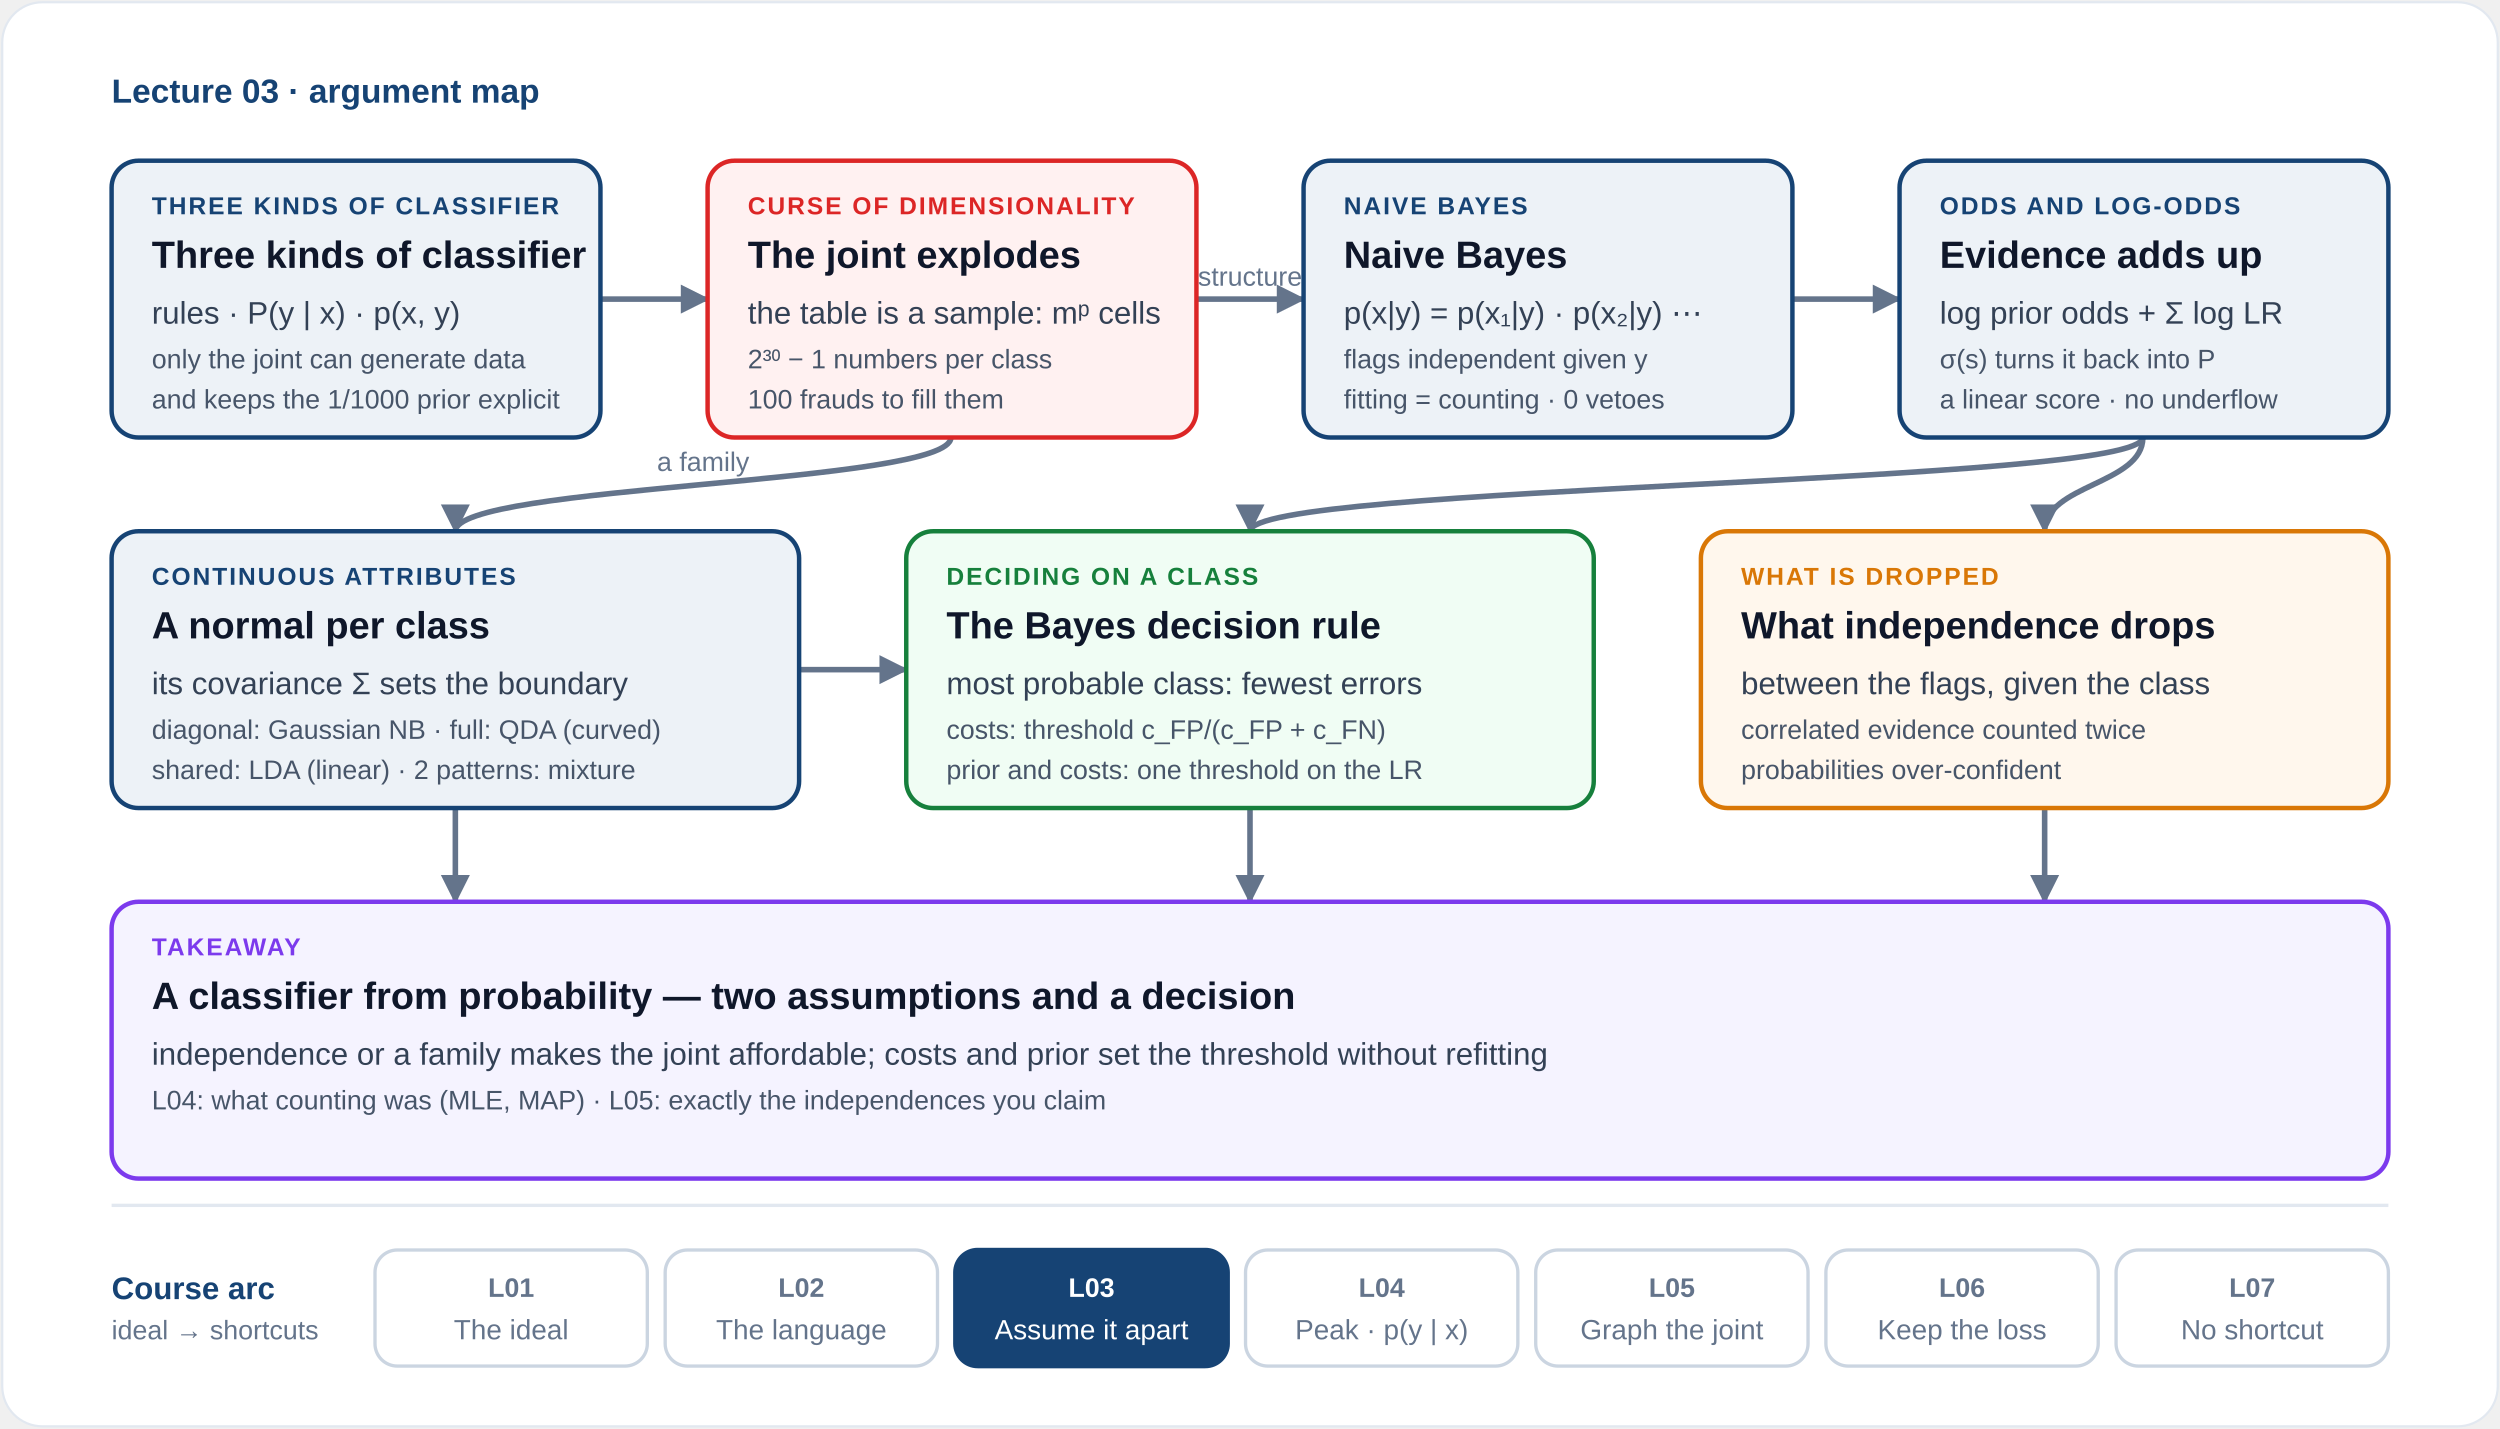
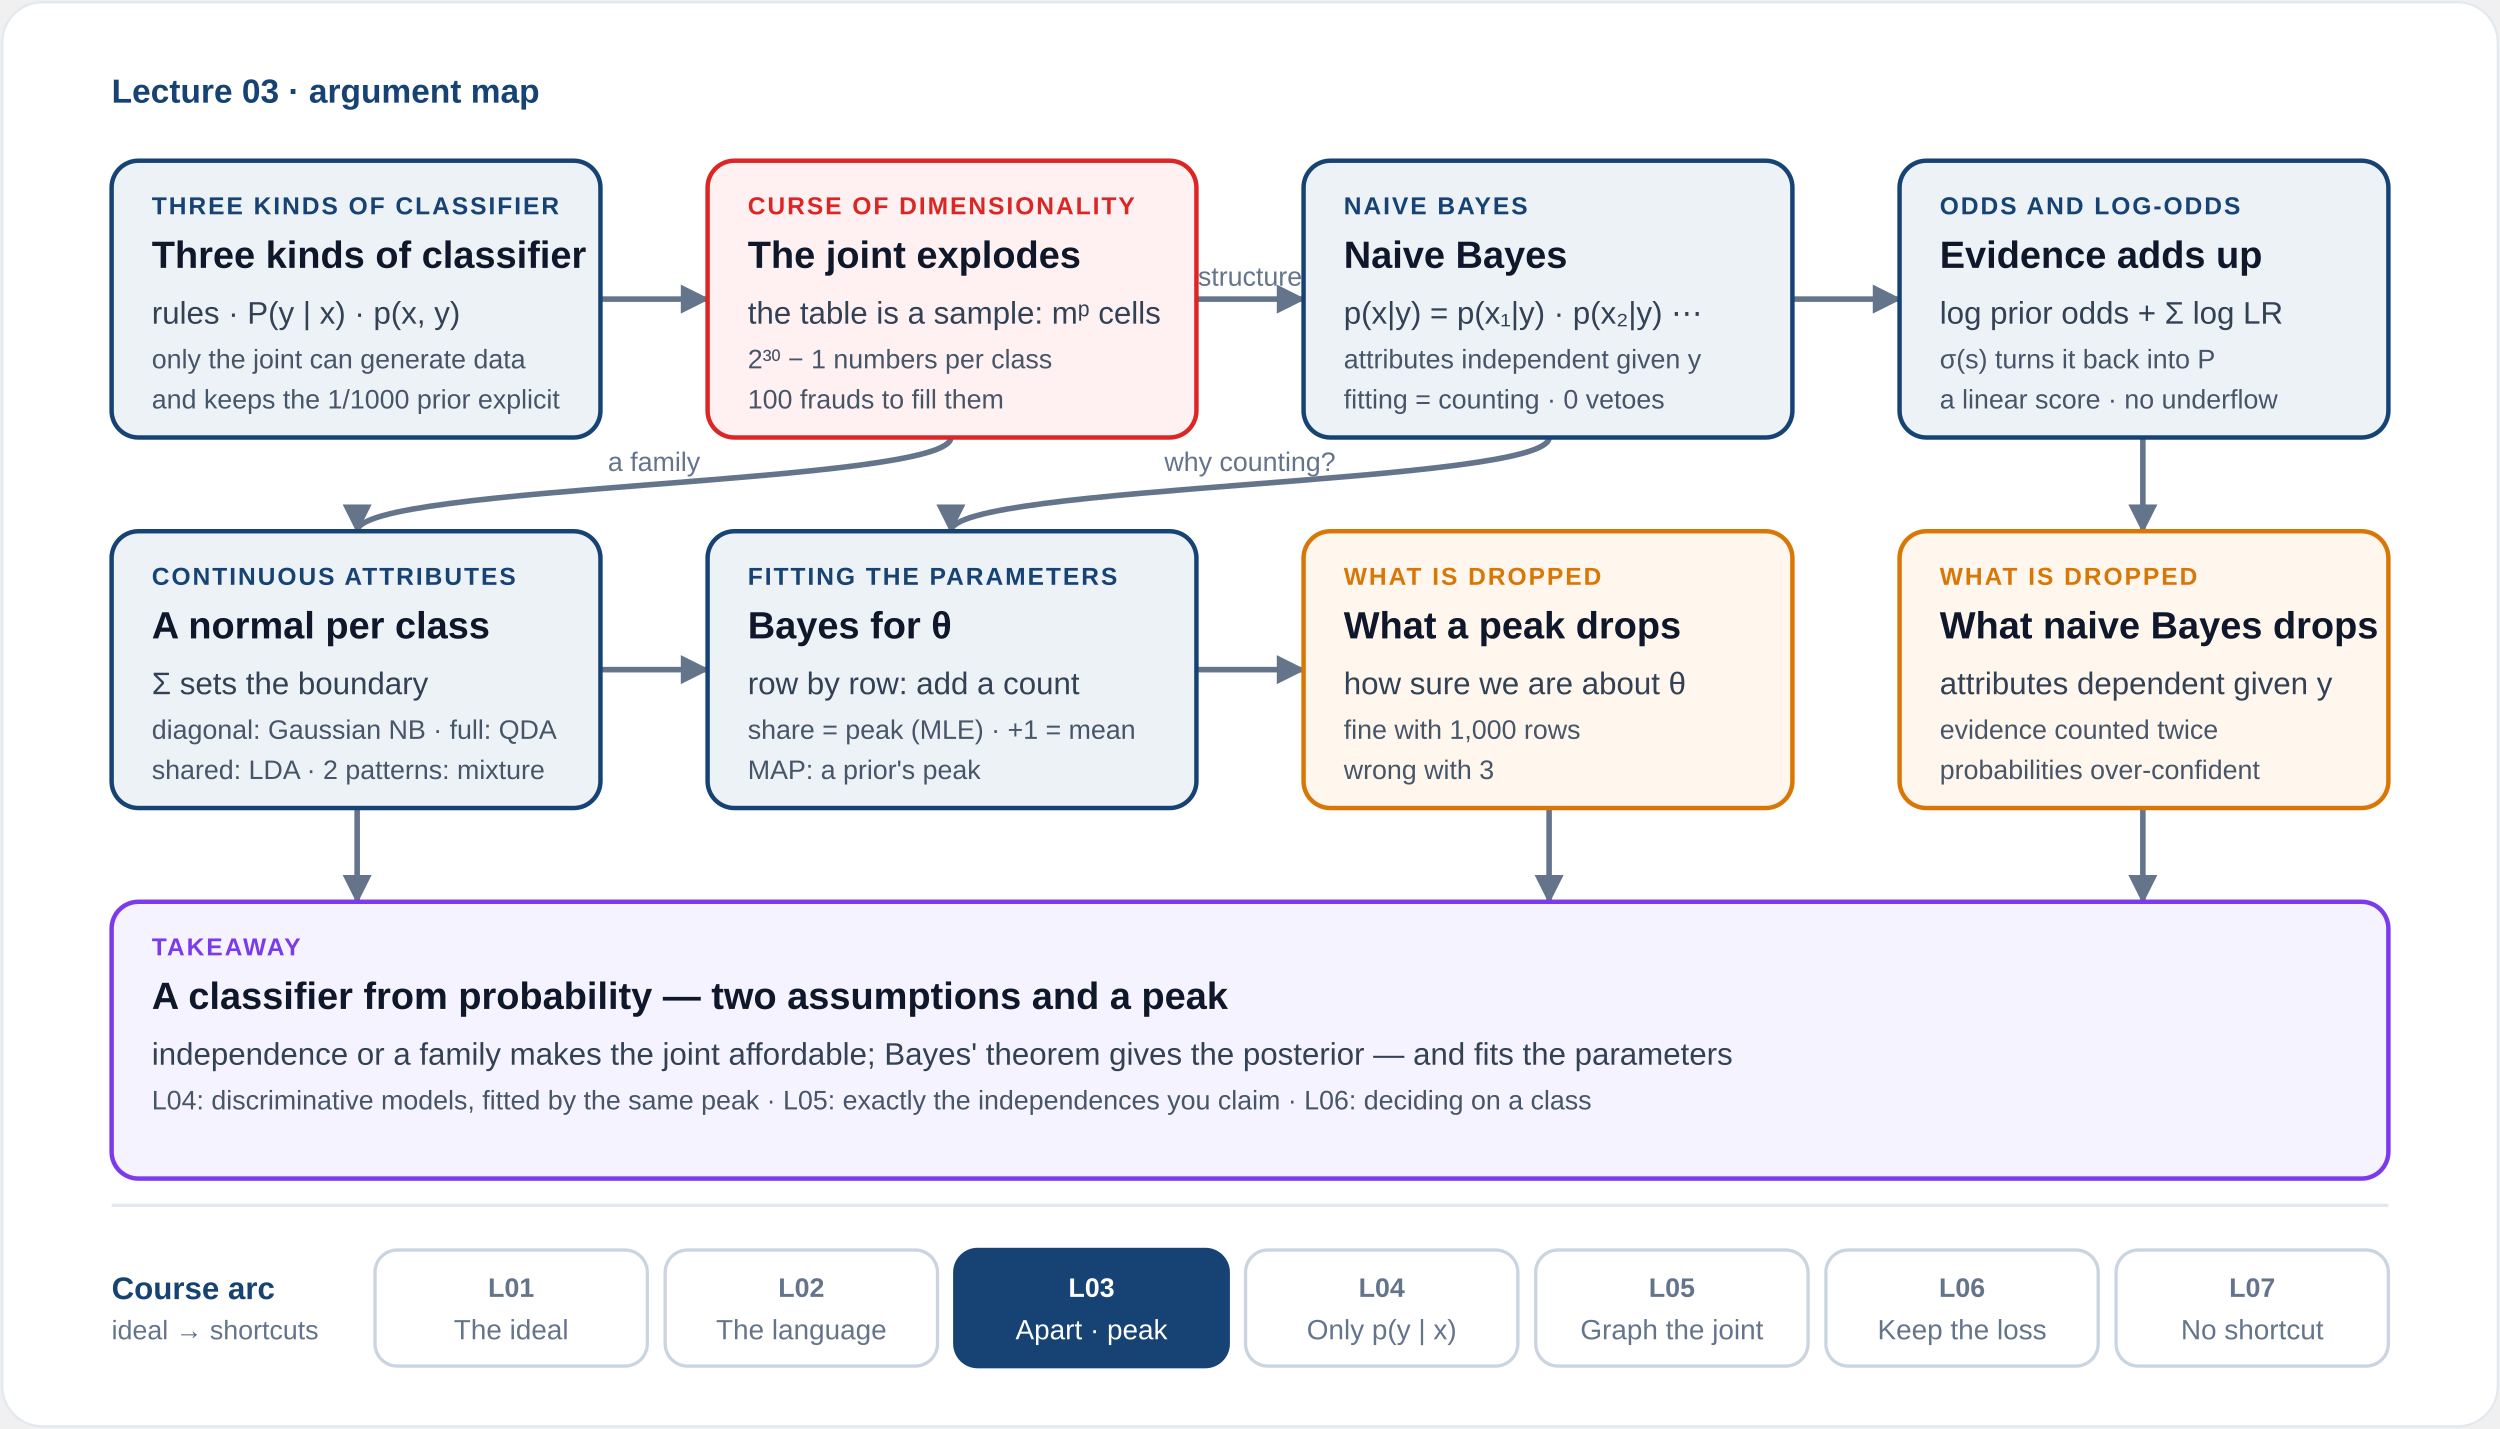
<svg xmlns="http://www.w3.org/2000/svg" viewBox="0 0 1120 640" role="img" aria-labelledby="title desc">
  <defs>
    <marker id="arrow" markerUnits="userSpaceOnUse" markerWidth="13" markerHeight="13" refX="12" refY="6.5" orient="auto">
      <path d="M0,0 L13,6.5 L0,13 Z" fill="#64748b" />
    </marker>
    <style>
      .head { font: 700 17px Arial, "Helvetica Neue", sans-serif; fill: #0f172a; }
      .text { font: 14px Arial, "Helvetica Neue", sans-serif; fill: #334155; }
      .small { font: 12px Arial, "Helvetica Neue", sans-serif; fill: #475569; }
      .tag { font: 700 11px Arial, "Helvetica Neue", sans-serif; letter-spacing: 0.08em; }
      .arclabel { font: 700 14px Arial, "Helvetica Neue", sans-serif; fill: #164374; }
      .arcsub { font: 12px Arial, "Helvetica Neue", sans-serif; fill: #64748b; }
      .arcnum { font: 700 12px Arial, "Helvetica Neue", sans-serif; }
      .arcname { font: 12.5px Arial, "Helvetica Neue", sans-serif; }
      .arrow { stroke: #64748b; stroke-width: 2.5; fill: none; marker-end: url(#arrow); }
    </style>
  </defs>
  <rect x="1" y="1" width="1118" height="638" rx="18" fill="#ffffff" stroke="#e2e8f0" />
  <text x="50" y="46" class="arclabel" style="font-size:15px">Lecture 03 · argument map</text>
  <path d="M269 134 H317" class="arrow" />
  <path d="M536 134 H584" class="arrow" />
  <text x="560" y="128" text-anchor="middle" class="arcsub">structure</text>
-   <path d="M426 196 C426 217 204 217 204 238" class="arrow" />
-   <text x="315" y="211" text-anchor="middle" class="arcsub">a family</text>
+   <path d="M426 196 C426 217 160 217 160 238" class="arrow" />
+   <text x="293" y="211" text-anchor="middle" class="arcsub">a family</text>
  <path d="M803 134 H851" class="arrow" />
-   <path d="M960 196 C960 217 560 217 560 238" class="arrow" />
-   <path d="M960 196 C960 217 916 217 916 238" class="arrow" />
-   <path d="M358 300 H406" class="arrow" />
-   <path d="M204 362 C204 383 204 383 204 404" class="arrow" />
-   <path d="M560 362 C560 383 560 383 560 404" class="arrow" />
-   <path d="M916 362 C916 383 916 383 916 404" class="arrow" />
+   <path d="M694 196 C694 217 426 217 426 238" class="arrow" />
+   <text x="560" y="211" text-anchor="middle" class="arcsub">why counting?</text>
+   <path d="M960 196 C960 217 960 217 960 238" class="arrow" />
+   <path d="M269 300 H317" class="arrow" />
+   <path d="M536 300 H584" class="arrow" />
+   <path d="M160 362 C160 383 160 383 160 404" class="arrow" />
+   <path d="M694 362 C694 383 694 383 694 404" class="arrow" />
+   <path d="M960 362 C960 383 960 383 960 404" class="arrow" />
  <g transform="translate(50 72)">
    <rect width="219" height="124" rx="12" fill="#edf2f7" stroke="#164374" stroke-width="2" />
    <text x="18" y="24" class="tag" fill="#164374">THREE KINDS OF CLASSIFIER</text>
    <text x="18" y="48" class="head">Three kinds of classifier</text>
    <text x="18" y="73" class="text">rules · P(y | x) · p(x, y)</text>
    <text x="18" y="93" class="small">only the joint can generate data</text>
    <text x="18" y="111" class="small">and keeps the 1/1000 prior explicit</text>
  </g>
  <g transform="translate(317 72)">
    <rect width="219" height="124" rx="12" fill="#fff1f1" stroke="#dc2626" stroke-width="2" />
    <text x="18" y="24" class="tag" fill="#dc2626">CURSE OF DIMENSIONALITY</text>
    <text x="18" y="48" class="head">The joint explodes</text>
    <text x="18" y="73" class="text">the table is a sample: mᵖ cells</text>
    <text x="18" y="93" class="small">2³⁰ − 1 numbers per class</text>
    <text x="18" y="111" class="small">100 frauds to fill them</text>
  </g>
  <g transform="translate(584 72)">
    <rect width="219" height="124" rx="12" fill="#edf2f7" stroke="#164374" stroke-width="2" />
    <text x="18" y="24" class="tag" fill="#164374">NAIVE BAYES</text>
    <text x="18" y="48" class="head">Naive Bayes</text>
    <text x="18" y="73" class="text">p(x|y) = p(x₁|y) · p(x₂|y) ⋯</text>
-     <text x="18" y="93" class="small">flags independent given y</text>
+     <text x="18" y="93" class="small">attributes independent given y</text>
    <text x="18" y="111" class="small">fitting = counting · 0 vetoes</text>
  </g>
  <g transform="translate(851 72)">
    <rect width="219" height="124" rx="12" fill="#edf2f7" stroke="#164374" stroke-width="2" />
    <text x="18" y="24" class="tag" fill="#164374">ODDS AND LOG-ODDS</text>
    <text x="18" y="48" class="head">Evidence adds up</text>
    <text x="18" y="73" class="text">log prior odds + Σ log LR</text>
    <text x="18" y="93" class="small">σ(s) turns it back into P</text>
    <text x="18" y="111" class="small">a linear score · no underflow</text>
  </g>
  <g transform="translate(50 238)">
-     <rect width="308" height="124" rx="12" fill="#edf2f7" stroke="#164374" stroke-width="2" />
+     <rect width="219" height="124" rx="12" fill="#edf2f7" stroke="#164374" stroke-width="2" />
    <text x="18" y="24" class="tag" fill="#164374">CONTINUOUS ATTRIBUTES</text>
    <text x="18" y="48" class="head">A normal per class</text>
-     <text x="18" y="73" class="text">its covariance Σ sets the boundary</text>
-     <text x="18" y="93" class="small">diagonal: Gaussian NB · full: QDA (curved)</text>
-     <text x="18" y="111" class="small">shared: LDA (linear) · 2 patterns: mixture</text>
+     <text x="18" y="73" class="text">Σ sets the boundary</text>
+     <text x="18" y="93" class="small">diagonal: Gaussian NB · full: QDA</text>
+     <text x="18" y="111" class="small">shared: LDA · 2 patterns: mixture</text>
  </g>
-   <g transform="translate(406 238)">
-     <rect width="308" height="124" rx="12" fill="#f0fdf4" stroke="#16803c" stroke-width="2" />
-     <text x="18" y="24" class="tag" fill="#16803c">DECIDING ON A CLASS</text>
-     <text x="18" y="48" class="head">The Bayes decision rule</text>
-     <text x="18" y="73" class="text">most probable class: fewest errors</text>
-     <text x="18" y="93" class="small">costs: threshold c_FP/(c_FP + c_FN)</text>
-     <text x="18" y="111" class="small">prior and costs: one threshold on the LR</text>
+   <g transform="translate(317 238)">
+     <rect width="219" height="124" rx="12" fill="#edf2f7" stroke="#164374" stroke-width="2" />
+     <text x="18" y="24" class="tag" fill="#164374">FITTING THE PARAMETERS</text>
+     <text x="18" y="48" class="head">Bayes for θ</text>
+     <text x="18" y="73" class="text">row by row: add a count</text>
+     <text x="18" y="93" class="small">share = peak (MLE) · +1 = mean</text>
+     <text x="18" y="111" class="small">MAP: a prior's peak</text>
  </g>
-   <g transform="translate(762 238)">
-     <rect width="308" height="124" rx="12" fill="#fff7ed" stroke="#d97706" stroke-width="2" />
+   <g transform="translate(584 238)">
+     <rect width="219" height="124" rx="12" fill="#fff7ed" stroke="#d97706" stroke-width="2" />
    <text x="18" y="24" class="tag" fill="#d97706">WHAT IS DROPPED</text>
-     <text x="18" y="48" class="head">What independence drops</text>
-     <text x="18" y="73" class="text">between the flags, given the class</text>
-     <text x="18" y="93" class="small">correlated evidence counted twice</text>
+     <text x="18" y="48" class="head">What a peak drops</text>
+     <text x="18" y="73" class="text">how sure we are about θ</text>
+     <text x="18" y="93" class="small">fine with 1,000 rows</text>
+     <text x="18" y="111" class="small">wrong with 3</text>
+   </g>
+   <g transform="translate(851 238)">
+     <rect width="219" height="124" rx="12" fill="#fff7ed" stroke="#d97706" stroke-width="2" />
+     <text x="18" y="24" class="tag" fill="#d97706">WHAT IS DROPPED</text>
+     <text x="18" y="48" class="head">What naive Bayes drops</text>
+     <text x="18" y="73" class="text">attributes dependent given y</text>
+     <text x="18" y="93" class="small">evidence counted twice</text>
    <text x="18" y="111" class="small">probabilities over-confident</text>
  </g>
  <g transform="translate(50 404)">
    <rect width="1020" height="124" rx="12" fill="#f5f3ff" stroke="#7c3aed" stroke-width="2" />
    <text x="18" y="24" class="tag" fill="#7c3aed">TAKEAWAY</text>
-     <text x="18" y="48" class="head">A classifier from probability — two assumptions and a decision</text>
-     <text x="18" y="73" class="text">independence or a family makes the joint affordable; costs and prior set the threshold without refitting</text>
-     <text x="18" y="93" class="small">L04: what counting was (MLE, MAP) · L05: exactly the independences you claim</text>
+     <text x="18" y="48" class="head">A classifier from probability — two assumptions and a peak</text>
+     <text x="18" y="73" class="text">independence or a family makes the joint affordable; Bayes' theorem gives the posterior — and fits the parameters</text>
+     <text x="18" y="93" class="small">L04: discriminative models, fitted by the same peak · L05: exactly the independences you claim · L06: deciding on a class</text>
  </g>
  <line x1="50" y1="540" x2="1070" y2="540" stroke="#e2e8f0" stroke-width="1.5" />
  <text x="50" y="582" class="arclabel">Course arc</text>
  <text x="50" y="600" class="arcsub">ideal → shortcuts</text>
  <rect x="168" y="560" width="122" height="52" rx="10" fill="#ffffff" stroke="#cbd5e1" stroke-width="1.5" />
  <text x="229" y="581" text-anchor="middle" class="arcnum" fill="#64748b">L01</text>
  <text x="229" y="600" text-anchor="middle" class="arcname" fill="#64748b">The ideal</text>
  <rect x="298" y="560" width="122" height="52" rx="10" fill="#ffffff" stroke="#cbd5e1" stroke-width="1.5" />
  <text x="359" y="581" text-anchor="middle" class="arcnum" fill="#64748b">L02</text>
  <text x="359" y="600" text-anchor="middle" class="arcname" fill="#64748b">The language</text>
  <rect x="428" y="560" width="122" height="52" rx="10" fill="#164374" stroke="#164374" stroke-width="2" />
  <text x="489" y="581" text-anchor="middle" class="arcnum" fill="#ffffff">L03</text>
-   <text x="489" y="600" text-anchor="middle" class="arcname" fill="#ffffff">Assume it apart</text>
+   <text x="489" y="600" text-anchor="middle" class="arcname" fill="#ffffff">Apart · peak</text>
  <rect x="558" y="560" width="122" height="52" rx="10" fill="#ffffff" stroke="#cbd5e1" stroke-width="1.5" />
  <text x="619" y="581" text-anchor="middle" class="arcnum" fill="#64748b">L04</text>
-   <text x="619" y="600" text-anchor="middle" class="arcname" fill="#64748b">Peak · p(y | x)</text>
+   <text x="619" y="600" text-anchor="middle" class="arcname" fill="#64748b">Only p(y | x)</text>
  <rect x="688" y="560" width="122" height="52" rx="10" fill="#ffffff" stroke="#cbd5e1" stroke-width="1.5" />
  <text x="749" y="581" text-anchor="middle" class="arcnum" fill="#64748b">L05</text>
  <text x="749" y="600" text-anchor="middle" class="arcname" fill="#64748b">Graph the joint</text>
  <rect x="818" y="560" width="122" height="52" rx="10" fill="#ffffff" stroke="#cbd5e1" stroke-width="1.5" />
  <text x="879" y="581" text-anchor="middle" class="arcnum" fill="#64748b">L06</text>
  <text x="879" y="600" text-anchor="middle" class="arcname" fill="#64748b">Keep the loss</text>
  <rect x="948" y="560" width="122" height="52" rx="10" fill="#ffffff" stroke="#cbd5e1" stroke-width="1.5" />
  <text x="1009" y="581" text-anchor="middle" class="arcnum" fill="#64748b">L07</text>
  <text x="1009" y="600" text-anchor="middle" class="arcname" fill="#64748b">No shortcut</text>
</svg>
